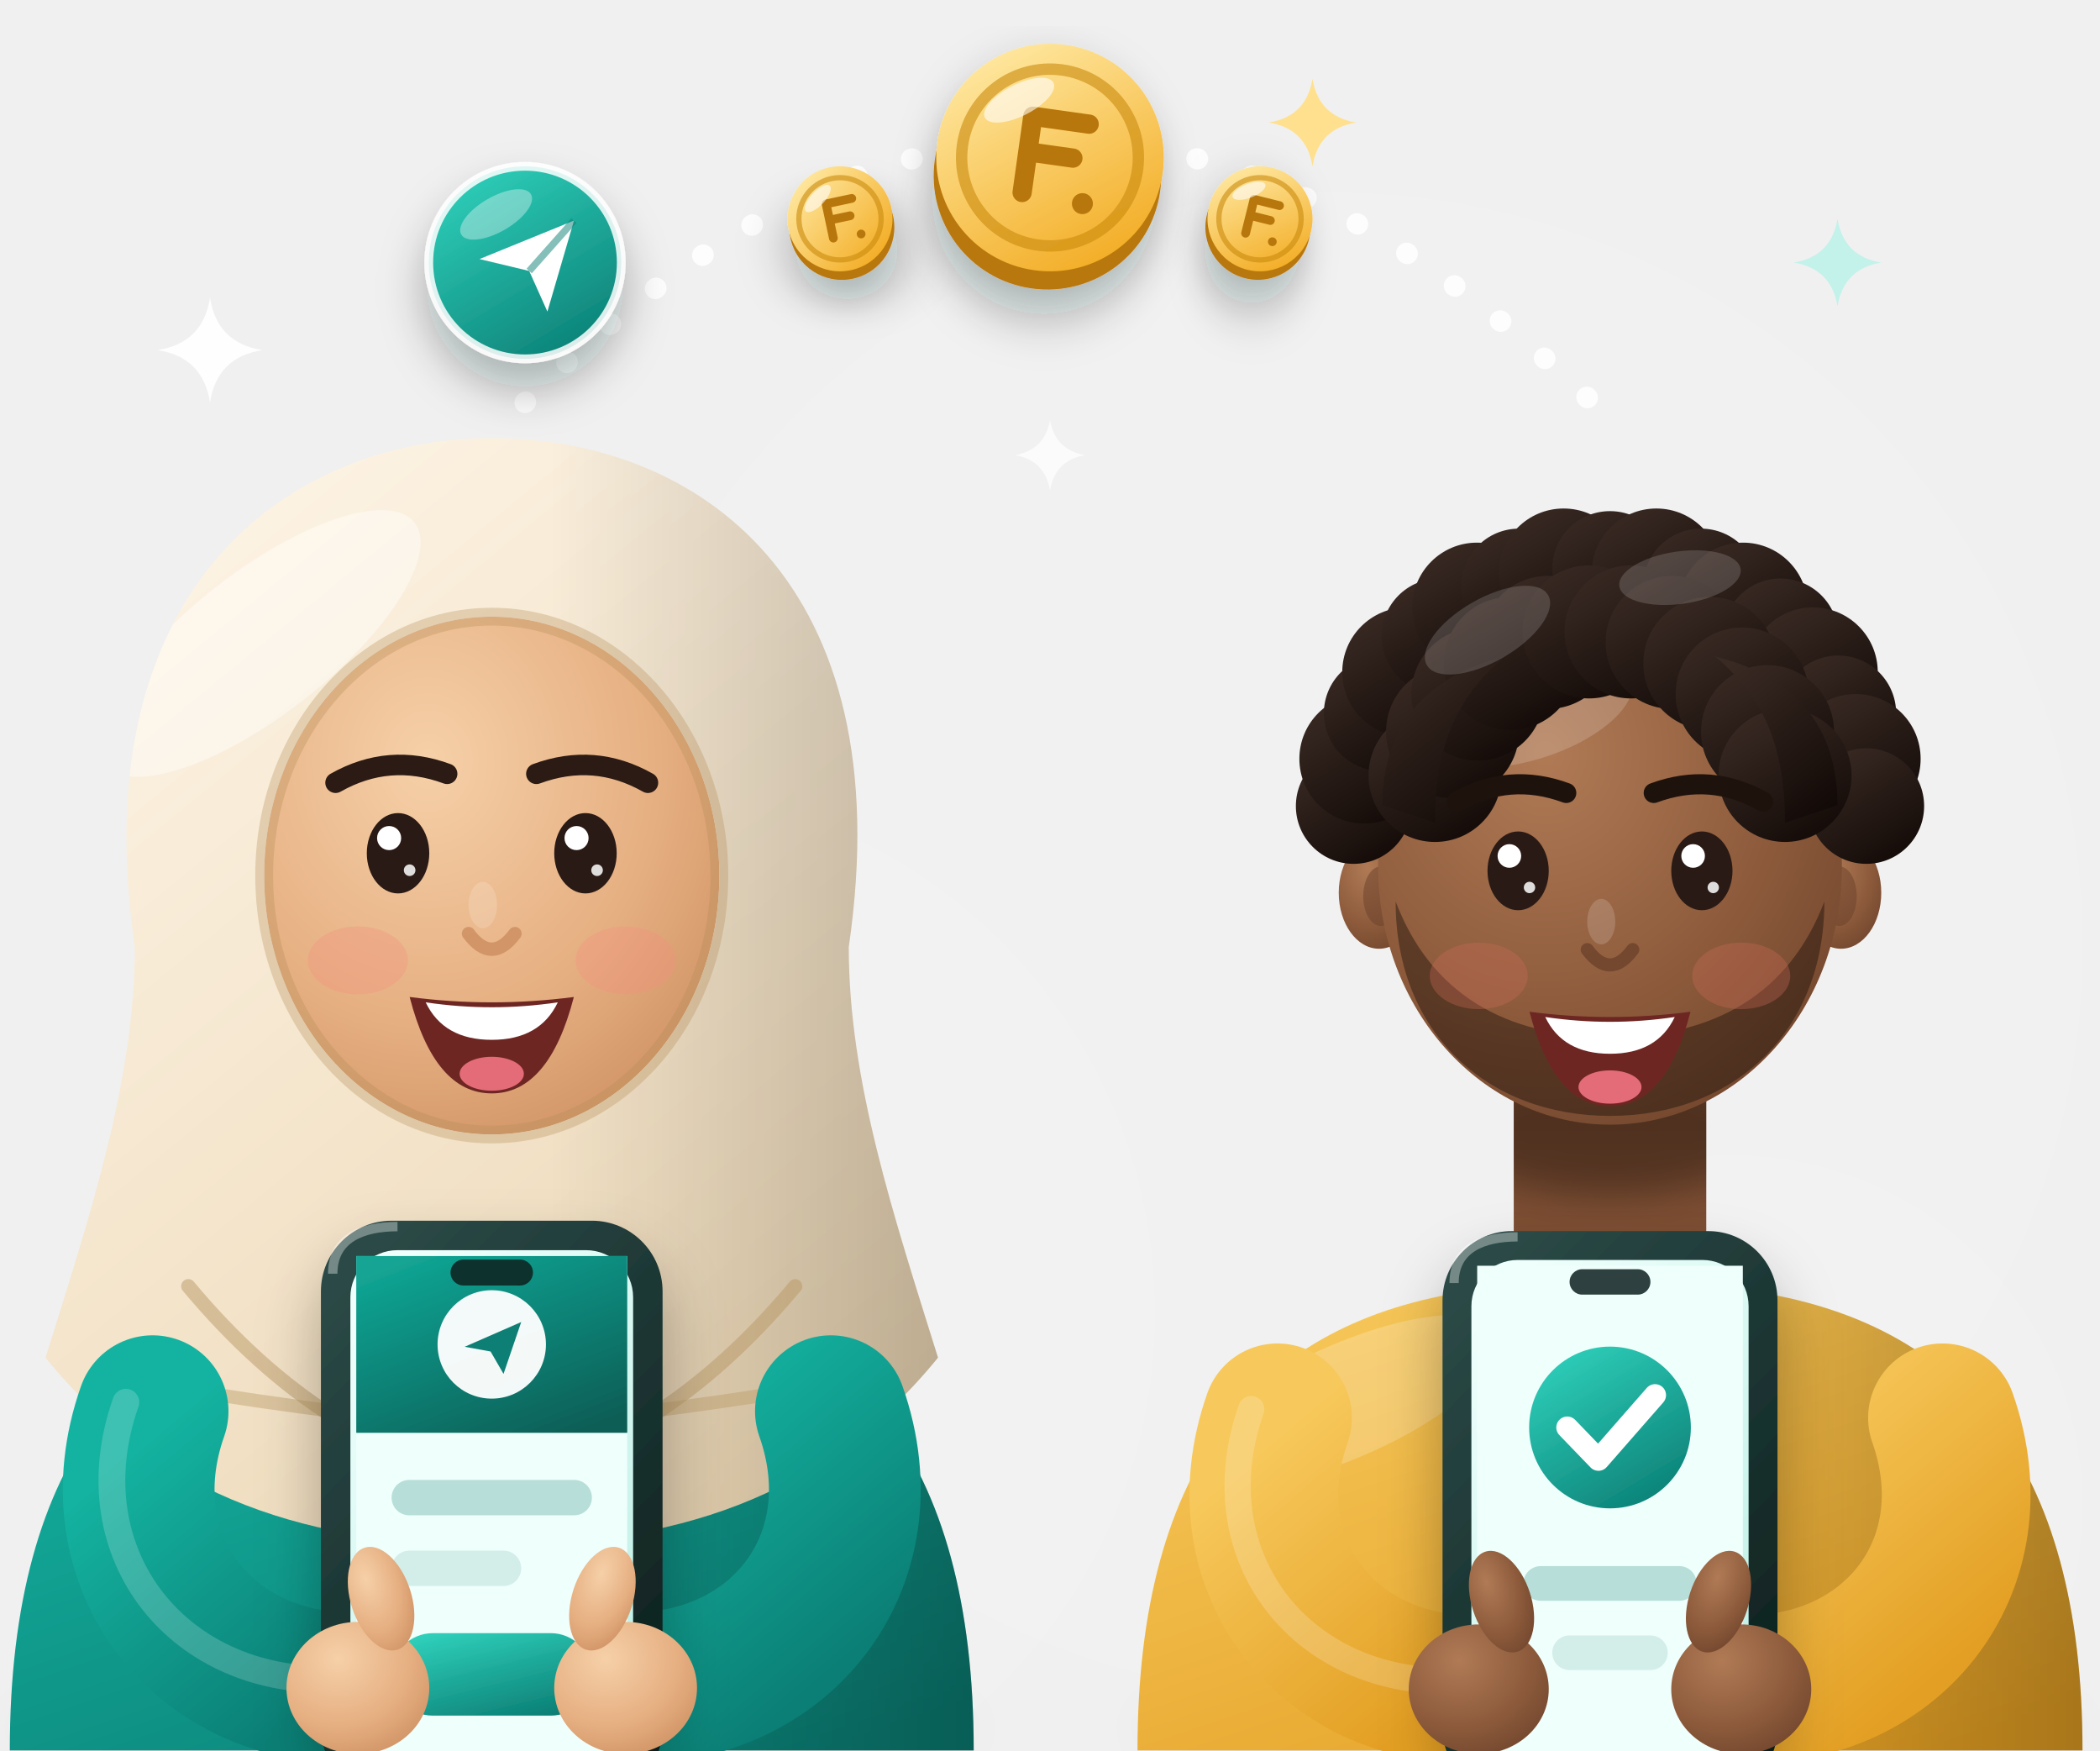
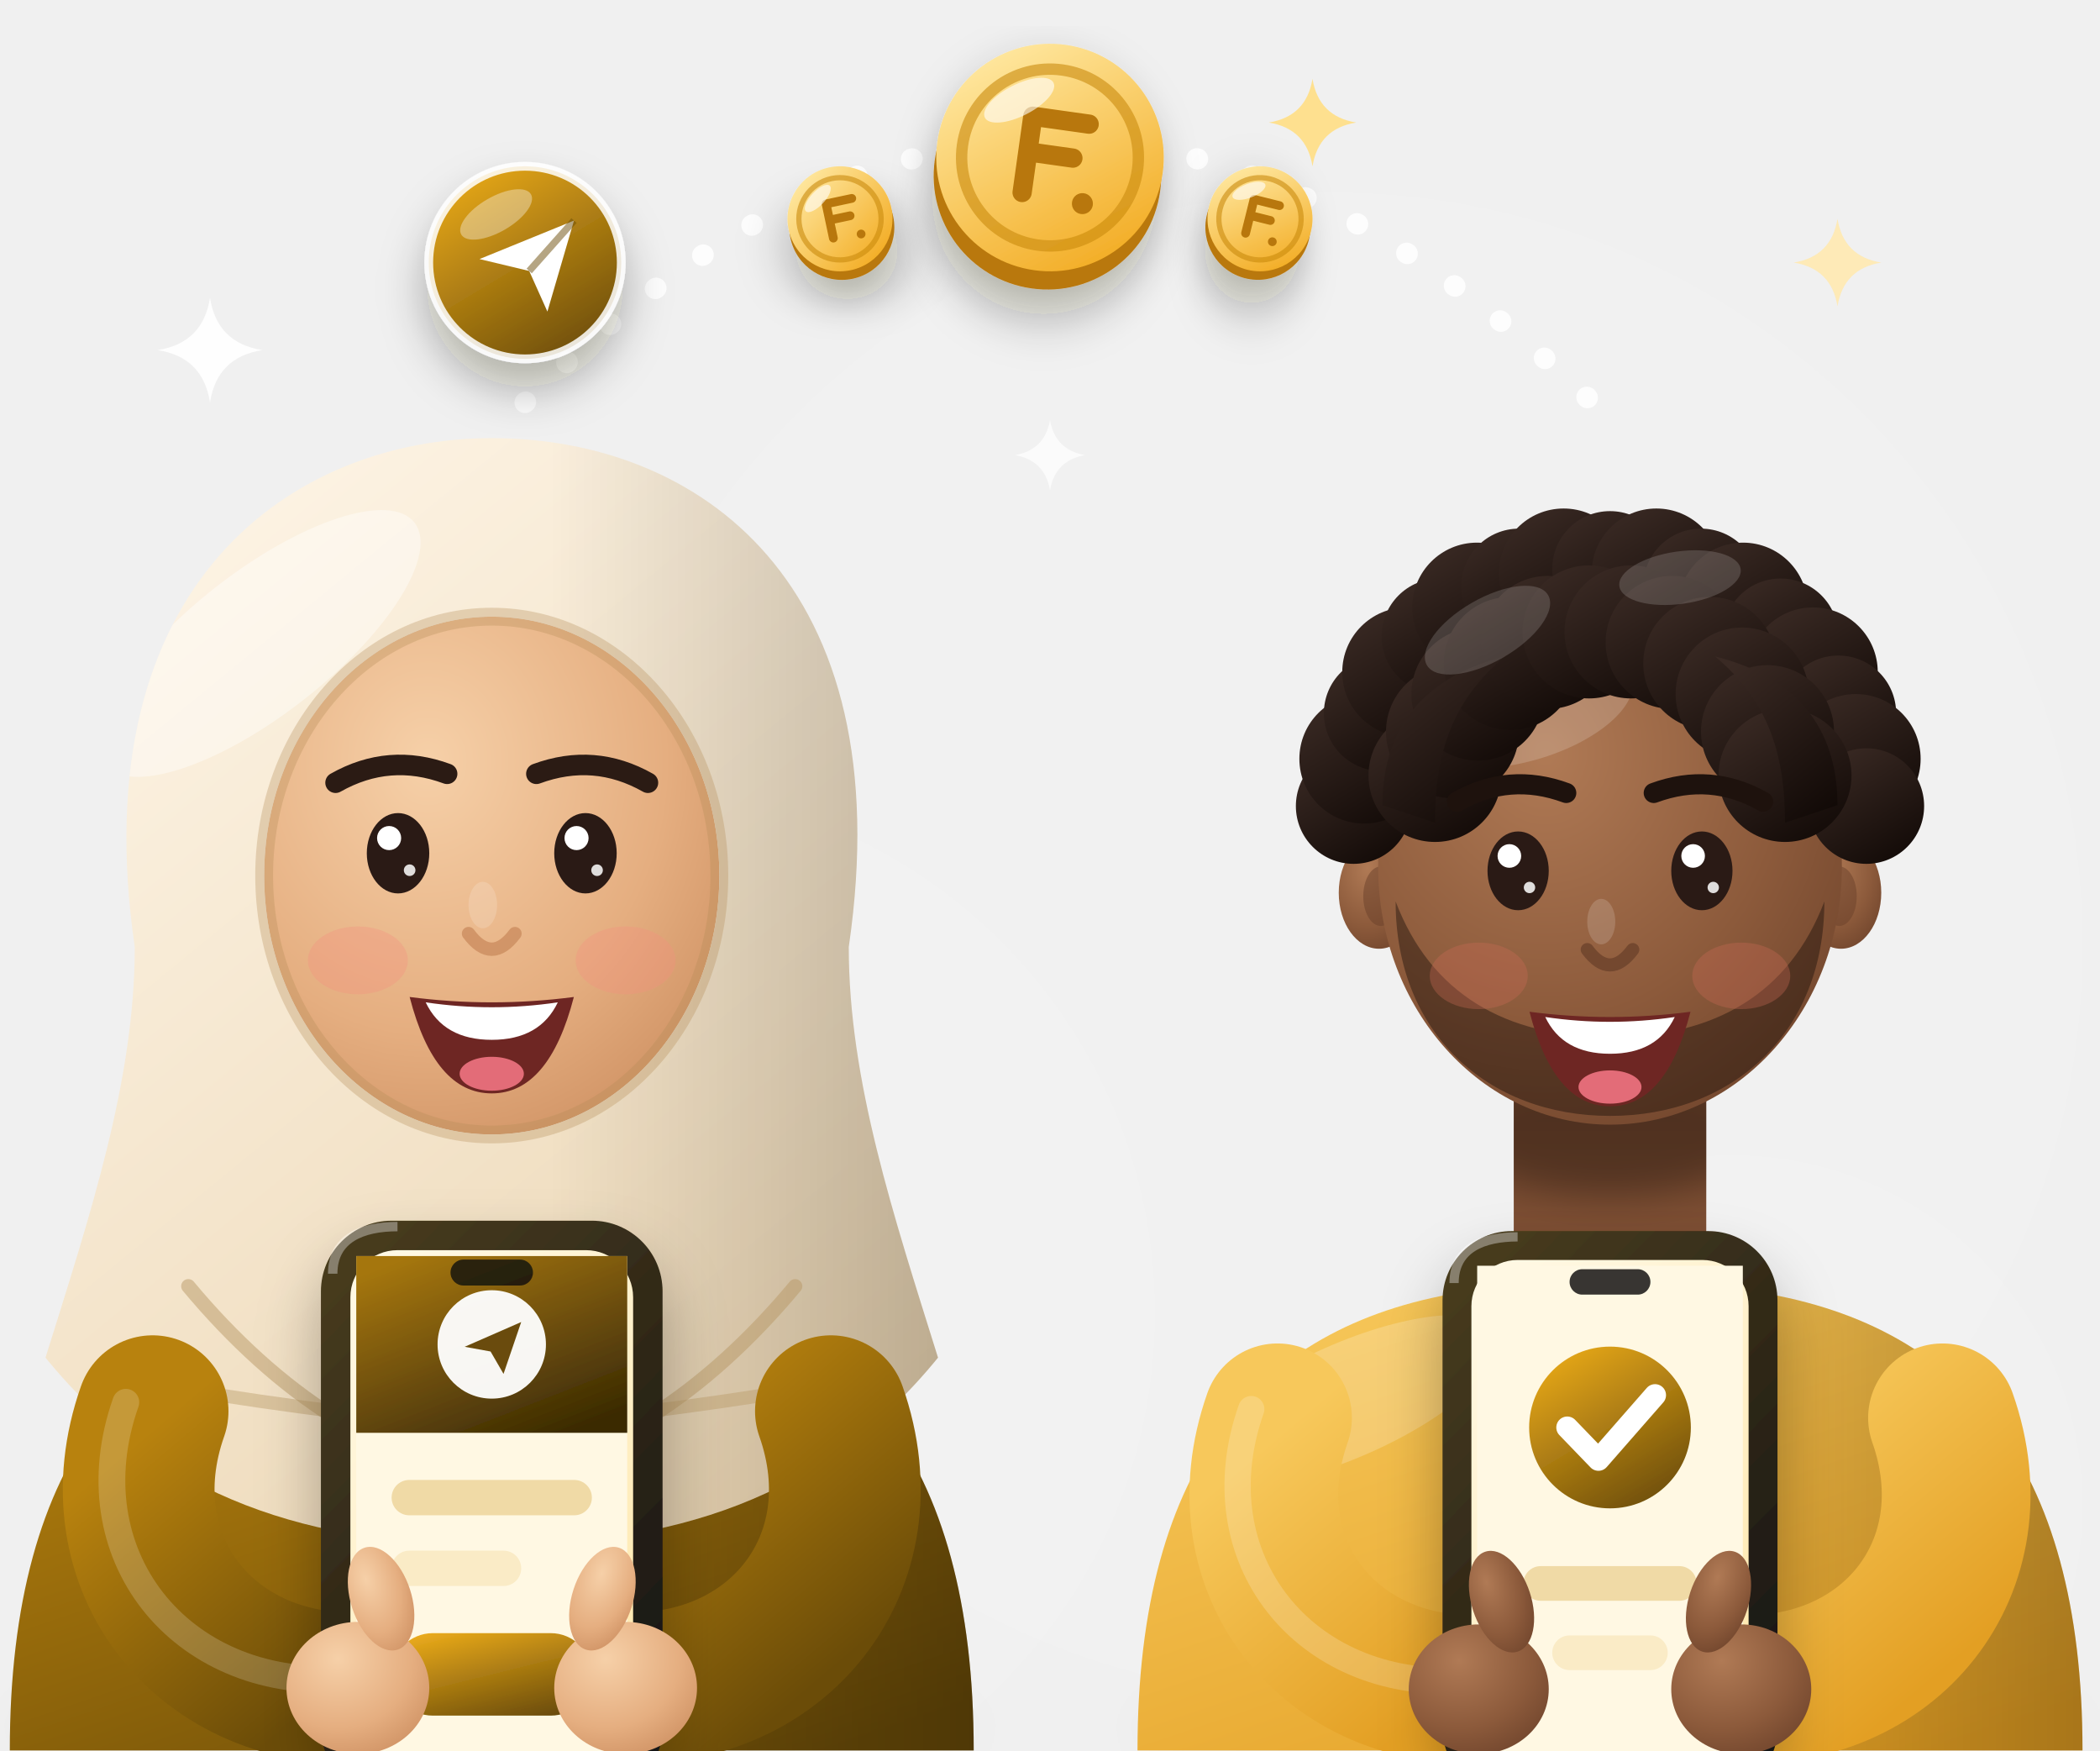
<svg xmlns="http://www.w3.org/2000/svg" viewBox="0 0 240 200">
  <defs>
    <filter id="blur2" x="-30%" y="-30%" width="160%" height="160%">
      <feGaussianBlur stdDeviation="2" />
    </filter>
    <filter id="blur3" x="-30%" y="-60%" width="160%" height="220%">
      <feGaussianBlur stdDeviation="3" />
    </filter>
    <filter id="blur6" x="-50%" y="-50%" width="200%" height="200%">
      <feGaussianBlur stdDeviation="6" />
    </filter>
    <filter id="drop" x="-30%" y="-30%" width="170%" height="180%">
-       <feDropShadow dx="0" dy="3" stdDeviation="2.6" flood-color="#032B27" flood-opacity=".3" />
+       <feDropShadow dx="0" dy="3" stdDeviation="2.6" flood-color="#171613" flood-opacity=".3" />
    </filter>
    <linearGradient id="g-coin" x1="0.15" y1="0.05" x2="0.85" y2="1">
      <stop offset="0" stop-color="#FFE9A3" />
      <stop offset="1" stop-color="#F2A91D" />
    </linearGradient>
    <linearGradient id="g-coin2" x1="0.1" y1="0" x2="0.9" y2="1">
      <stop offset="0" stop-color="#FFD566" />
      <stop offset="1" stop-color="#D98A0B" />
    </linearGradient>
    <linearGradient id="g-teal" x1="0.2" y1="0" x2="0.8" y2="1">
-       <stop offset="0" stop-color="#2FD0BB" />
-       <stop offset="1" stop-color="#0B7F75" />
+       <stop offset="0" stop-color="#e8a91b" />
+       <stop offset="1" stop-color="#6b4c08" />
    </linearGradient>
    <linearGradient id="g-deep" x1="0.2" y1="0" x2="0.8" y2="1">
-       <stop offset="0" stop-color="#0F8F83" />
-       <stop offset="1" stop-color="#065A52" />
+       <stop offset="0" stop-color="#86600a" />
+       <stop offset="1" stop-color="#312e28" />
    </linearGradient>
    <linearGradient id="g-white" x1="0.2" y1="0" x2="0.8" y2="1">
      <stop offset="0" stop-color="#FFFFFF" />
-       <stop offset="1" stop-color="#DCEFEC" />
+       <stop offset="1" stop-color="#f8edd1" />
    </linearGradient>
    <linearGradient id="g-phone" x1="0.2" y1="0" x2="0.8" y2="1">
-       <stop offset="0" stop-color="#2B4A47" />
-       <stop offset="1" stop-color="#0C1F1D" />
+       <stop offset="0" stop-color="#473b1e" />
+       <stop offset="1" stop-color="#161412" />
    </linearGradient>
    <linearGradient id="g-screen" x1="0.2" y1="0" x2="0.8" y2="1">
-       <stop offset="0" stop-color="#EFFFFC" />
-       <stop offset="1" stop-color="#BDEFE6" />
+       <stop offset="0" stop-color="#fff8e3" />
+       <stop offset="1" stop-color="#ffe8ad" />
    </linearGradient>
    <linearGradient id="g-screen-d" x1="0.2" y1="0" x2="0.8" y2="1">
-       <stop offset="0" stop-color="#12A594" />
-       <stop offset="1" stop-color="#075F57" />
+       <stop offset="0" stop-color="#a5760d" />
+       <stop offset="1" stop-color="#3a2a05" />
    </linearGradient>
    <linearGradient id="g-shield" x1="0.2" y1="0" x2="0.8" y2="1">
-       <stop offset="0" stop-color="#43E0C9" />
-       <stop offset="1" stop-color="#0B7F75" />
+       <stop offset="0" stop-color="#fcbc2c" />
+       <stop offset="1" stop-color="#6b4c08" />
    </linearGradient>
    <linearGradient id="g-card" x1="0.1" y1="0" x2="0.9" y2="1">
-       <stop offset="0" stop-color="#12B8A5" />
-       <stop offset="1" stop-color="#06504A" />
+       <stop offset="0" stop-color="#bc850e" />
+       <stop offset="1" stop-color="#2c2924" />
    </linearGradient>
    <linearGradient id="g-gold" x1="0.2" y1="0" x2="0.8" y2="1">
      <stop offset="0" stop-color="#FFE9A3" />
      <stop offset="1" stop-color="#E8A317" />
    </linearGradient>
    <linearGradient id="g-ice" x1="0" y1="0" x2="1" y2="1">
      <stop offset="0" stop-color="#C9EEFF" />
      <stop offset="1" stop-color="#4FB0EA" />
    </linearGradient>
    <radialGradient id="am-sk" cx="0.36" cy="0.28" r="0.9">
      <stop offset="0" stop-color="#F6D0A8" />
      <stop offset="0.58" stop-color="#E5AE80" />
      <stop offset="1" stop-color="#C98A5C" />
    </radialGradient>
    <linearGradient id="am-nk" x1="0" y1="0" x2="0" y2="1">
      <stop offset="0" stop-color="#C98A5C" />
      <stop offset="1" stop-color="#E5AE80" />
    </linearGradient>
    <linearGradient id="am-tp" x1="0.15" y1="0" x2="0.85" y2="1">
-       <stop offset="0" stop-color="#14B3A1" />
-       <stop offset="1" stop-color="#0B7F75" />
+       <stop offset="0" stop-color="#b8820e" />
+       <stop offset="1" stop-color="#6b4c08" />
    </linearGradient>
    <linearGradient id="am-sh" x1="0" y1="0" x2="1" y2="0">
      <stop offset="0" stop-color="#000" stop-opacity="0" />
      <stop offset=".55" stop-color="#000" stop-opacity="0" />
      <stop offset="1" stop-color="#000" stop-opacity="0.26" />
    </linearGradient>
    <clipPath id="am-nc">
      <path d="M49 70 L49 96 C49 103 54 107 60 107 C66 107 71 103 71 96 L71 70 Z" />
    </clipPath>
    <clipPath id="am-tc">
      <path d="M6 150 C6 117 20 101 44 97.5 L76 97.5 C100 101 114 117 114 150 Z" />
    </clipPath>
    <linearGradient id="am-hj" x1="0.15" y1="0" x2="0.85" y2="1">
      <stop offset="0" stop-color="#FFF7EA" />
      <stop offset="1" stop-color="#E7CFA8" />
    </linearGradient>
    <linearGradient id="am-hj2" x1="0" y1="0" x2="0" y2="1">
      <stop offset="0" stop-color="#F6E6C8" />
      <stop offset="1" stop-color="#D9BC8E" />
    </linearGradient>
    <clipPath id="am-hc">
      <path d="M20 60 C14 19 38 3 60 3 C83 3 106 19 100 60 C100 75 105 90 110 106 C97 122 80 127 60 127 C40 127 23 122 10 106 C15 90 20 75 20 60Z" />
    </clipPath>
    <radialGradient id="mo-sk" cx="0.36" cy="0.28" r="0.9">
      <stop offset="0" stop-color="#B07A55" />
      <stop offset="0.58" stop-color="#8C5A3B" />
      <stop offset="1" stop-color="#6A4029" />
    </radialGradient>
    <linearGradient id="mo-nk" x1="0" y1="0" x2="0" y2="1">
      <stop offset="0" stop-color="#6A4029" />
      <stop offset="1" stop-color="#8C5A3B" />
    </linearGradient>
    <linearGradient id="mo-tp" x1="0.15" y1="0" x2="0.85" y2="1">
      <stop offset="0" stop-color="#F7C85B" />
      <stop offset="1" stop-color="#E39F23" />
    </linearGradient>
    <linearGradient id="mo-sh" x1="0" y1="0" x2="1" y2="0">
      <stop offset="0" stop-color="#000" stop-opacity="0" />
      <stop offset=".55" stop-color="#000" stop-opacity="0" />
      <stop offset="1" stop-color="#000" stop-opacity="0.26" />
    </linearGradient>
    <clipPath id="mo-nc">
      <path d="M49 70 L49 96 C49 103 54 107 60 107 C66 107 71 103 71 96 L71 70 Z" />
    </clipPath>
    <clipPath id="mo-tc">
      <path d="M6 150 C6 117 20 101 44 97.5 L76 97.5 C100 101 114 117 114 150 Z" />
    </clipPath>
    <linearGradient id="mo-hr" x1="0.2" y1="0" x2="0.8" y2="1">
      <stop offset="0" stop-color="#3A2A24" />
      <stop offset="1" stop-color="#120A07" />
    </linearGradient>
  </defs>
  <circle cx="152" cy="108" r="86" fill="#fff" opacity="0.1" />
  <circle cx="72" cy="150" r="60" fill="#fff" opacity="0.07" />
  <circle cx="198" cy="172" r="40" fill="#fff" opacity="0.08" />
  <path d="M60 46 Q120 -14 182 46" fill="none" stroke="#fff" stroke-width="2.4" stroke-linecap="round" stroke-dasharray="0.1 6.5" opacity=".85" />
  <path transform="translate(24 40)" d="M0 -6 Q0.8 -0.8 6 0 Q0.8 0.8 0 6 Q-0.8 0.8 -6 0 Q-0.8 -0.8 0 -6Z" fill="#fff" opacity="0.9" />
-   <path transform="translate(210 30)" d="M0 -5 Q0.7 -0.7 5 0 Q0.7 0.7 0 5 Q-0.7 0.7 -5 0 Q-0.7 -0.7 0 -5Z" fill="#BDF2E9" opacity="0.9" />
+   <path transform="translate(210 30)" d="M0 -5 Q0.7 -0.7 5 0 Q0.7 0.7 0 5 Q-0.7 0.7 -5 0 Q-0.7 -0.7 0 -5Z" fill="#ffe9b0" opacity="0.9" />
  <path transform="translate(120 52)" d="M0 -4 Q0.6 -0.6 4 0 Q0.6 0.6 0 4 Q-0.6 0.6 -4 0 Q-0.6 -0.6 0 -4Z" fill="#fff" opacity="0.7" />
  <g transform="translate(96 25) rotate(-12)" filter="url(#drop)">
    <circle cy="1" r="6" fill="#B9780A" />
    <circle r="6" fill="url(#g-coin)" />
    <circle r="4.7" fill="none" stroke="#C98A0E" stroke-width="0.6" opacity=".6" />
    <path d="M-1.2 2 V-2 H1.8 M-1.2 -0.1 H1.2" fill="none" stroke="#B87708" stroke-width="1" stroke-linecap="round" stroke-linejoin="round" />
    <circle cx="2" cy="2.2" r="0.5" fill="#B87708" />
    <ellipse cx="-2" cy="-2.8" rx="2" ry="0.8" fill="#fff" opacity=".6" transform="rotate(-35 -2 -2.8)" />
  </g>
  <g transform="translate(144 25) rotate(14)" filter="url(#drop)">
    <circle cy="1" r="6" fill="#B9780A" />
    <circle r="6" fill="url(#g-coin)" />
    <circle r="4.7" fill="none" stroke="#C98A0E" stroke-width="0.6" opacity=".6" />
    <path d="M-1.2 2 V-2 H1.8 M-1.2 -0.1 H1.2" fill="none" stroke="#B87708" stroke-width="1" stroke-linecap="round" stroke-linejoin="round" />
    <circle cx="2" cy="2.2" r="0.5" fill="#B87708" />
    <ellipse cx="-2" cy="-2.8" rx="2" ry="0.8" fill="#fff" opacity=".6" transform="rotate(-35 -2 -2.8)" />
  </g>
  <g transform="translate(-5 47) scale(1.02)">
-     <ellipse cx="60" cy="149" rx="52" ry="5" fill="#021f1c" opacity=".18" filter="url(#blur3)" />
+     <ellipse cx="60" cy="149" rx="52" ry="5" fill="#11100e" opacity=".18" filter="url(#blur3)" />
    <path d="M6 150 C6 117 20 101 44 97.5 L76 97.5 C100 101 114 117 114 150 Z" fill="url(#am-tp)" />
    <path d="M6 150 C6 117 20 101 44 97.5 L76 97.5 C100 101 114 117 114 150 Z" fill="url(#am-sh)" />
    <ellipse cx="30" cy="110" rx="19" ry="6.5" fill="#fff" opacity=".2" transform="rotate(-24 30 110)" />
    <ellipse cx="60" cy="52" rx="25.5" ry="29" fill="url(#am-sk)" />
    <g>
      <ellipse cx="45" cy="61.5" rx="5.6" ry="3.8" fill="#F2907F" opacity=".34" />
      <ellipse cx="75" cy="61.5" rx="5.6" ry="3.8" fill="#F2907F" opacity=".34" />
      <path d="M42.5 41.6 Q48.5 38.2 55 40.6" fill="none" stroke="#2B1B14" stroke-width="2.3" stroke-linecap="round" />
      <path d="M65 40.6 Q71.5 38.2 77.5 41.6" fill="none" stroke="#2B1B14" stroke-width="2.3" stroke-linecap="round" />
      <g>
        <ellipse cx="49.5" cy="49.5" rx="3.5" ry="4.5" fill="#2A1A15" />
        <ellipse cx="70.5" cy="49.5" rx="3.5" ry="4.5" fill="#2A1A15" />
        <circle cx="48.5" cy="47.8" r="1.35" fill="#fff" />
        <circle cx="69.5" cy="47.8" r="1.35" fill="#fff" />
        <circle cx="50.8" cy="51.4" r=".65" fill="#fff" opacity=".85" />
        <circle cx="71.8" cy="51.4" r=".65" fill="#fff" opacity=".85" />
      </g>
      <path d="M57.4 58.5 Q60 62 62.6 58.5" fill="none" stroke="#C98A5C" stroke-width="1.5" stroke-linecap="round" opacity=".75" />
      <ellipse cx="59" cy="55.3" rx="1.6" ry="2.6" fill="#fff" opacity=".16" />
      <path d="M50.8 65.6 Q60 66.8 69.2 65.6 Q66.4 76.4 60 76.4 Q53.6 76.4 50.8 65.6Z" fill="#6E2623" />
      <path d="M52.6 66.2 Q60 67.3 67.4 66.2 Q65.4 70.4 60 70.4 Q54.6 70.4 52.6 66.2Z" fill="#fff" />
      <ellipse cx="60" cy="74.2" rx="3.6" ry="1.9" fill="#E36C78" />
    </g>
    <g clip-path="url(#am-hc)">
      <path d="M-4 0 H124 V150 H-4 Z M34.5 52 a25.5 29 0 1 0 51 0 a25.5 29 0 1 0 -51 0Z" fill="url(#am-hj)" fill-rule="evenodd" />
      <path d="M-4 0 H124 V150 H-4 Z M34.5 52 a25.5 29 0 1 0 51 0 a25.5 29 0 1 0 -51 0Z" fill="url(#am-sh)" fill-rule="evenodd" />
      <path d="M26 98 C36 110 48 118 60 119 C72 118 84 110 94 98" fill="none" stroke="#B89865" stroke-width="1.6" stroke-linecap="round" opacity=".5" />
      <path d="M16 108 C28 110 40 112 52 113" fill="none" stroke="#B89865" stroke-width="1.5" stroke-linecap="round" opacity=".42" />
      <path d="M104 108 C92 110 80 112 68 113" fill="none" stroke="#B89865" stroke-width="1.5" stroke-linecap="round" opacity=".42" />
      <path d="M34.5 52 a25.5 29 0 1 0 51 0 a25.5 29 0 1 0 -51 0Z" fill="none" stroke="#B48C56" stroke-width="2" opacity=".32" />
      <ellipse cx="34" cy="26" rx="22" ry="8" fill="#fff" opacity=".4" transform="rotate(-38 34 26)" />
    </g>
-     <path d="M44 98 C50 109 70 109 76 98 C70 104.5 50 104.5 44 98Z" fill="#0A6A62" opacity=".0" />
+     <path d="M44 98 C50 109 70 109 76 98 C70 104.5 50 104.5 44 98Z" fill="#4d3706" opacity=".0" />
  </g>
  <g transform="translate(-5 47) scale(1.02)">
    <path d="M22 112 C16 129 28 144 46 143" fill="none" stroke="url(#am-tp)" stroke-width="17" stroke-linecap="round" />
    <path d="M98 112 C104 129 92 144 74 143" fill="none" stroke="url(#am-tp)" stroke-width="17" stroke-linecap="round" />
    <path d="M22 112 C16 129 28 144 46 143" fill="none" stroke="#fff" stroke-width="3" stroke-linecap="round" opacity=".18" transform="translate(-3 -1)" />
    <g transform="translate(60 123) scale(1.32)">
      <g transform="rotate(0)" filter="url(#drop)">
        <rect x="-14.5" y="-24.5" width="29" height="49" rx="6" fill="url(#g-phone)" />
        <rect x="-12" y="-22" width="24" height="44" rx="4" fill="url(#g-screen)" />
        <g transform="translate(-11.5 -21.5)" clip-path="inset(0 round 3.6px)">
-           <rect width="23" height="43" fill="#EFFFFC" />
+           <rect width="23" height="43" fill="#fff8e3" />
          <rect width="23" height="15" fill="url(#g-screen-d)" />
          <circle cx="11.5" cy="7.5" r="4.6" fill="#fff" opacity=".95" />
-           <path d="M9.2 7.7 L14 5.6 L12.5 10 L11.4 8.1Z" fill="#0B7F75" />
-           <rect x="3" y="19" width="17" height="3" rx="1.5" fill="#B7DED8" />
-           <rect x="3" y="25" width="11" height="3" rx="1.5" fill="#D3EEE9" />
+           <path d="M9.2 7.7 L14 5.6 L12.5 10 L11.4 8.1Z" fill="#6b4c08" />
+           <rect x="3" y="19" width="17" height="3" rx="1.5" fill="#f0daa6" />
+           <rect x="3" y="25" width="11" height="3" rx="1.5" fill="#faebc6" />
          <rect x="3" y="32" width="17" height="7" rx="3.5" fill="url(#g-teal)" />
        </g>
-         <rect x="-3.5" y="-21.2" width="7" height="2.2" rx="1.1" fill="#0C1F1D" opacity=".85" />
+         <rect x="-3.5" y="-21.2" width="7" height="2.2" rx="1.1" fill="#161412" opacity=".85" />
        <path d="M-13.5 -20 C-13.5 -23 -11 -24 -8 -24" fill="none" stroke="#fff" stroke-width=".8" opacity=".35" />
      </g>
    </g>
    <ellipse cx="45" cy="143" rx="8" ry="7.4" fill="url(#am-sk)" />
    <ellipse cx="75" cy="143" rx="8" ry="7.4" fill="url(#am-sk)" />
    <ellipse cx="47.6" cy="133" rx="3.4" ry="6" fill="url(#am-sk)" transform="rotate(-18 47.6 133)" />
    <ellipse cx="72.4" cy="133" rx="3.4" ry="6" fill="url(#am-sk)" transform="rotate(18 72.4 133)" />
  </g>
  <g transform="translate(124 50) scale(1)">
-     <ellipse cx="60" cy="149" rx="52" ry="5" fill="#021f1c" opacity=".18" filter="url(#blur3)" />
+     <ellipse cx="60" cy="149" rx="52" ry="5" fill="#11100e" opacity=".18" filter="url(#blur3)" />
    <path d="M6 150 C6 117 20 101 44 97.5 L76 97.5 C100 101 114 117 114 150 Z" fill="url(#mo-tp)" />
    <path d="M6 150 C6 117 20 101 44 97.5 L76 97.5 C100 101 114 117 114 150 Z" fill="url(#mo-sh)" />
    <ellipse cx="30" cy="110" rx="19" ry="6.5" fill="#fff" opacity=".2" transform="rotate(-24 30 110)" />
    <path d="M43 98 C49 111 71 111 77 98 L72 97 C68 103 52 103 48 97Z" fill="#fff" />
    <path d="M45.5 98 C50 108 70 108 74.5 98" fill="none" stroke="#E7E1D2" stroke-width="1.2" />
    <path d="M49 70 L49 96 C49 103 54 107 60 107 C66 107 71 103 71 96 L71 70 Z" fill="url(#mo-nk)" />
    <g clip-path="url(#mo-nc)">
      <ellipse cx="60" cy="79.5" rx="17" ry="7" fill="#000" opacity=".3" filter="url(#blur2)" />
    </g>
    <ellipse cx="33.6" cy="52" rx="4.6" ry="6.4" fill="url(#mo-sk)" />
    <ellipse cx="86.4" cy="52" rx="4.6" ry="6.4" fill="url(#mo-sk)" />
    <ellipse cx="33.8" cy="52.4" rx="2" ry="3.4" fill="#6A4029" opacity=".5" />
    <ellipse cx="86.2" cy="52.4" rx="2" ry="3.4" fill="#6A4029" opacity=".5" />
    <ellipse cx="60" cy="49" rx="26.5" ry="29.5" fill="url(#mo-sk)" />
    <ellipse cx="50" cy="31" rx="13" ry="6" fill="#fff" opacity=".17" transform="rotate(-16 50 31)" />
    <path d="M35.5 53 C35.5 68 46 77.5 60 77.5 C74 77.5 84.5 68 84.5 53 C80.5 63.5 72 68.5 60 68.5 C48 68.5 39.5 63.5 35.5 53Z" fill="#150C08" opacity=".42" />
    <g fill="url(#mo-hr)">
      <circle cx="30.7" cy="42.1" r="6.6" />
      <circle cx="31.9" cy="36.7" r="7.4" />
      <circle cx="33.9" cy="31.5" r="6.6" />
      <circle cx="36.8" cy="26.8" r="7.4" />
      <circle cx="40.5" cy="22.7" r="6.6" />
      <circle cx="44.8" cy="19.4" r="7.4" />
      <circle cx="49.6" cy="17" r="6.6" />
      <circle cx="54.7" cy="15.5" r="7.4" />
      <circle cx="60" cy="15" r="6.6" />
      <circle cx="65.3" cy="15.5" r="7.4" />
      <circle cx="70.4" cy="17" r="6.6" />
      <circle cx="75.2" cy="19.4" r="7.4" />
      <circle cx="79.5" cy="22.7" r="6.6" />
      <circle cx="83.2" cy="26.8" r="7.4" />
      <circle cx="86.1" cy="31.5" r="6.6" />
      <circle cx="88.1" cy="36.7" r="7.4" />
      <circle cx="89.3" cy="42.1" r="6.6" />
    </g>
    <g fill="url(#mo-hr)">
      <circle cx="40" cy="38.6" r="7.6" />
      <circle cx="42" cy="33.6" r="7.6" />
      <circle cx="44.9" cy="29.3" r="7.6" />
      <circle cx="48.6" cy="25.8" r="7.6" />
      <circle cx="52.9" cy="23.4" r="7.6" />
      <circle cx="57.6" cy="22.2" r="7.6" />
      <circle cx="62.4" cy="22.2" r="7.6" />
      <circle cx="67.1" cy="23.4" r="7.6" />
      <circle cx="71.4" cy="25.8" r="7.6" />
      <circle cx="75.1" cy="29.3" r="7.6" />
      <circle cx="78" cy="33.6" r="7.6" />
      <circle cx="80" cy="38.6" r="7.6" />
    </g>
    <path d="M34 42 C34 32 40 27 48 25 C42 30 40 36 40 44Z" fill="url(#mo-hr)" />
    <path d="M86 42 C86 32 80 27 72 25 C78 30 80 36 80 44Z" fill="url(#mo-hr)" />
    <g fill="#fff" opacity=".16">
      <ellipse cx="46" cy="22" rx="8" ry="3.6" transform="rotate(-30 46 22)" />
      <ellipse cx="68" cy="16" rx="7" ry="3" transform="rotate(-8 68 16)" />
    </g>
    <g>
      <ellipse cx="45" cy="61.5" rx="5.6" ry="3.8" fill="#C96A55" opacity=".34" />
      <ellipse cx="75" cy="61.5" rx="5.6" ry="3.8" fill="#C96A55" opacity=".34" />
      <path d="M42.5 41.6 Q48.5 38.2 55 40.6" fill="none" stroke="#1E120D" stroke-width="2.3" stroke-linecap="round" />
      <path d="M65 40.6 Q71.5 38.2 77.5 41.6" fill="none" stroke="#1E120D" stroke-width="2.3" stroke-linecap="round" />
      <g>
        <ellipse cx="49.5" cy="49.5" rx="3.5" ry="4.5" fill="#2A1A15" />
        <ellipse cx="70.5" cy="49.5" rx="3.5" ry="4.5" fill="#2A1A15" />
        <circle cx="48.5" cy="47.8" r="1.35" fill="#fff" />
        <circle cx="69.5" cy="47.8" r="1.35" fill="#fff" />
        <circle cx="50.8" cy="51.4" r=".65" fill="#fff" opacity=".85" />
        <circle cx="71.8" cy="51.4" r=".65" fill="#fff" opacity=".85" />
      </g>
      <path d="M57.4 58.5 Q60 62 62.6 58.5" fill="none" stroke="#6A4029" stroke-width="1.5" stroke-linecap="round" opacity=".75" />
      <ellipse cx="59" cy="55.3" rx="1.6" ry="2.6" fill="#fff" opacity=".16" />
      <path d="M50.8 65.6 Q60 66.8 69.2 65.6 Q66.4 76.4 60 76.4 Q53.6 76.4 50.8 65.6Z" fill="#6E2623" />
      <path d="M52.6 66.2 Q60 67.3 67.4 66.2 Q65.4 70.4 60 70.4 Q54.6 70.4 52.6 66.2Z" fill="#fff" />
      <ellipse cx="60" cy="74.2" rx="3.6" ry="1.9" fill="#E36C78" />
    </g>
  </g>
  <g transform="translate(124 50) scale(1)">
    <path d="M22 112 C16 129 28 144 46 143" fill="none" stroke="url(#mo-tp)" stroke-width="17" stroke-linecap="round" />
    <path d="M98 112 C104 129 92 144 74 143" fill="none" stroke="url(#mo-tp)" stroke-width="17" stroke-linecap="round" />
    <path d="M22 112 C16 129 28 144 46 143" fill="none" stroke="#fff" stroke-width="3" stroke-linecap="round" opacity=".18" transform="translate(-3 -1)" />
    <g transform="translate(60 123) scale(1.32)">
      <g transform="rotate(0)" filter="url(#drop)">
        <rect x="-14.5" y="-24.5" width="29" height="49" rx="6" fill="url(#g-phone)" />
        <rect x="-12" y="-22" width="24" height="44" rx="4" fill="url(#g-screen)" />
        <g transform="translate(-11.5 -21.5)" clip-path="inset(0 round 3.6px)">
-           <rect width="23" height="43" fill="#EFFFFC" />
+           <rect width="23" height="43" fill="#fff8e3" />
          <circle cx="11.5" cy="14" r="7" fill="url(#g-teal)" />
          <path d="M7.8 14 L10.5 16.8 L15.4 11.2" fill="none" stroke="#fff" stroke-width="1.9" stroke-linecap="round" stroke-linejoin="round" />
-           <rect x="4" y="26" width="15" height="3" rx="1.5" fill="#B7DED8" />
-           <rect x="6.5" y="32" width="10" height="3" rx="1.5" fill="#D3EEE9" />
+           <rect x="4" y="26" width="15" height="3" rx="1.5" fill="#f0daa6" />
+           <rect x="6.5" y="32" width="10" height="3" rx="1.5" fill="#faebc6" />
        </g>
-         <rect x="-3.5" y="-21.2" width="7" height="2.2" rx="1.1" fill="#0C1F1D" opacity=".85" />
+         <rect x="-3.5" y="-21.2" width="7" height="2.2" rx="1.1" fill="#161412" opacity=".85" />
        <path d="M-13.5 -20 C-13.5 -23 -11 -24 -8 -24" fill="none" stroke="#fff" stroke-width=".8" opacity=".35" />
      </g>
    </g>
    <ellipse cx="45" cy="143" rx="8" ry="7.4" fill="url(#mo-sk)" />
    <ellipse cx="75" cy="143" rx="8" ry="7.4" fill="url(#mo-sk)" />
    <ellipse cx="47.6" cy="133" rx="3.4" ry="6" fill="url(#mo-sk)" transform="rotate(-18 47.6 133)" />
    <ellipse cx="72.4" cy="133" rx="3.4" ry="6" fill="url(#mo-sk)" transform="rotate(18 72.4 133)" />
  </g>
  <g transform="translate(120 18) rotate(8)" filter="url(#drop)">
    <circle cy="2.1" r="13" fill="#B9780A" />
    <circle r="13" fill="url(#g-coin)" />
    <circle r="10.1" fill="none" stroke="#C98A0E" stroke-width="1.3" opacity=".6" />
    <path d="M-2.6 4.4 V-4.4 H3.9 M-2.6 -0.3 H2.6" fill="none" stroke="#B87708" stroke-width="2.2" stroke-linecap="round" stroke-linejoin="round" />
    <circle cx="4.4" cy="4.7" r="1.2" fill="#B87708" />
    <ellipse cx="-4.4" cy="-6" rx="4.4" ry="1.8" fill="#fff" opacity=".6" transform="rotate(-35 -4.4 -6)" />
  </g>
  <g transform="translate(60 30)" filter="url(#drop)">
    <circle r="11" fill="url(#g-teal)" />
    <circle r="11" fill="none" stroke="#fff" stroke-width="1" opacity=".85" />
    <path transform="scale(0.8)" d="M-6.5 -0.5 L7 -6 L3.2 7 L0.6 1.2Z" fill="#fff" />
-     <path transform="scale(0.8)" d="M0.6 1.2 L7 -6" stroke="#0B7F75" stroke-width="1" opacity=".5" />
+     <path transform="scale(0.8)" d="M0.6 1.2 L7 -6" stroke="#6b4c08" stroke-width="1" opacity=".5" />
    <ellipse cx="-3.3" cy="-5.5" rx="4.6" ry="2" fill="#fff" opacity=".35" transform="rotate(-30 -3.3 -5.5)" />
  </g>
  <path transform="translate(150 14)" d="M0 -5 Q0.7 -0.7 5 0 Q0.7 0.7 0 5 Q-0.7 0.7 -5 0 Q-0.7 -0.7 0 -5Z" fill="#FFE08A" opacity="0.95" />
</svg>
